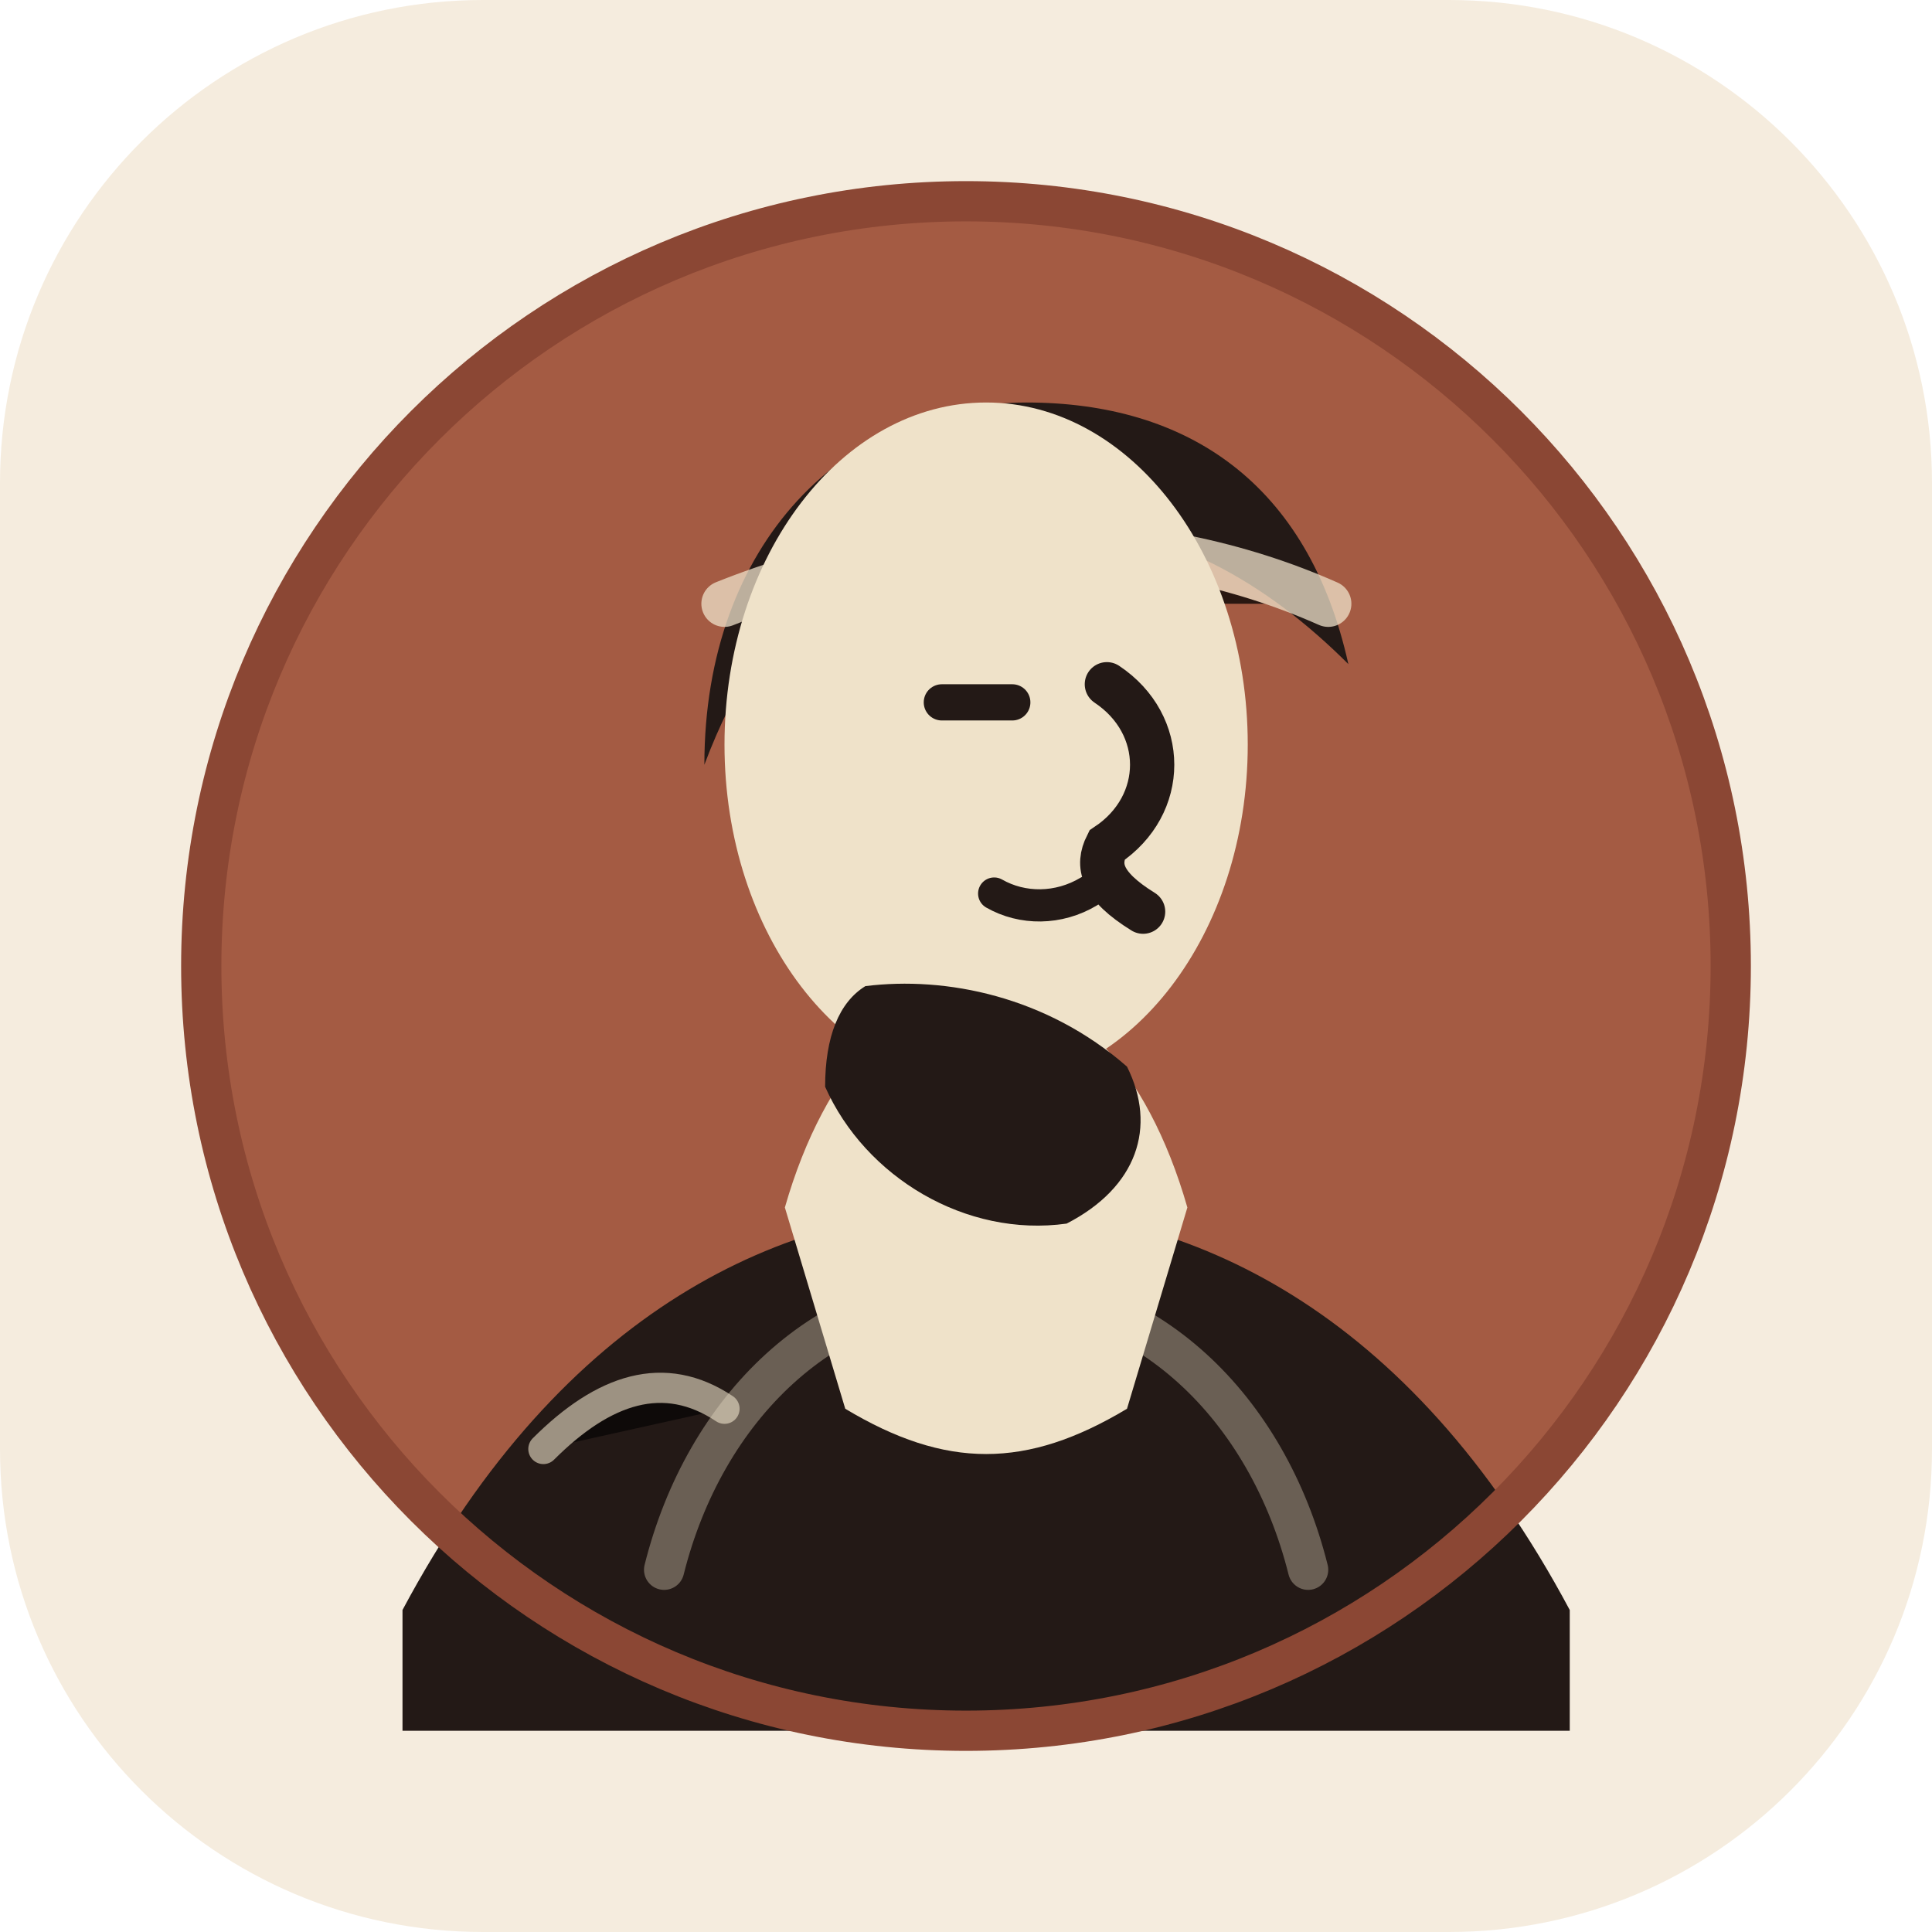
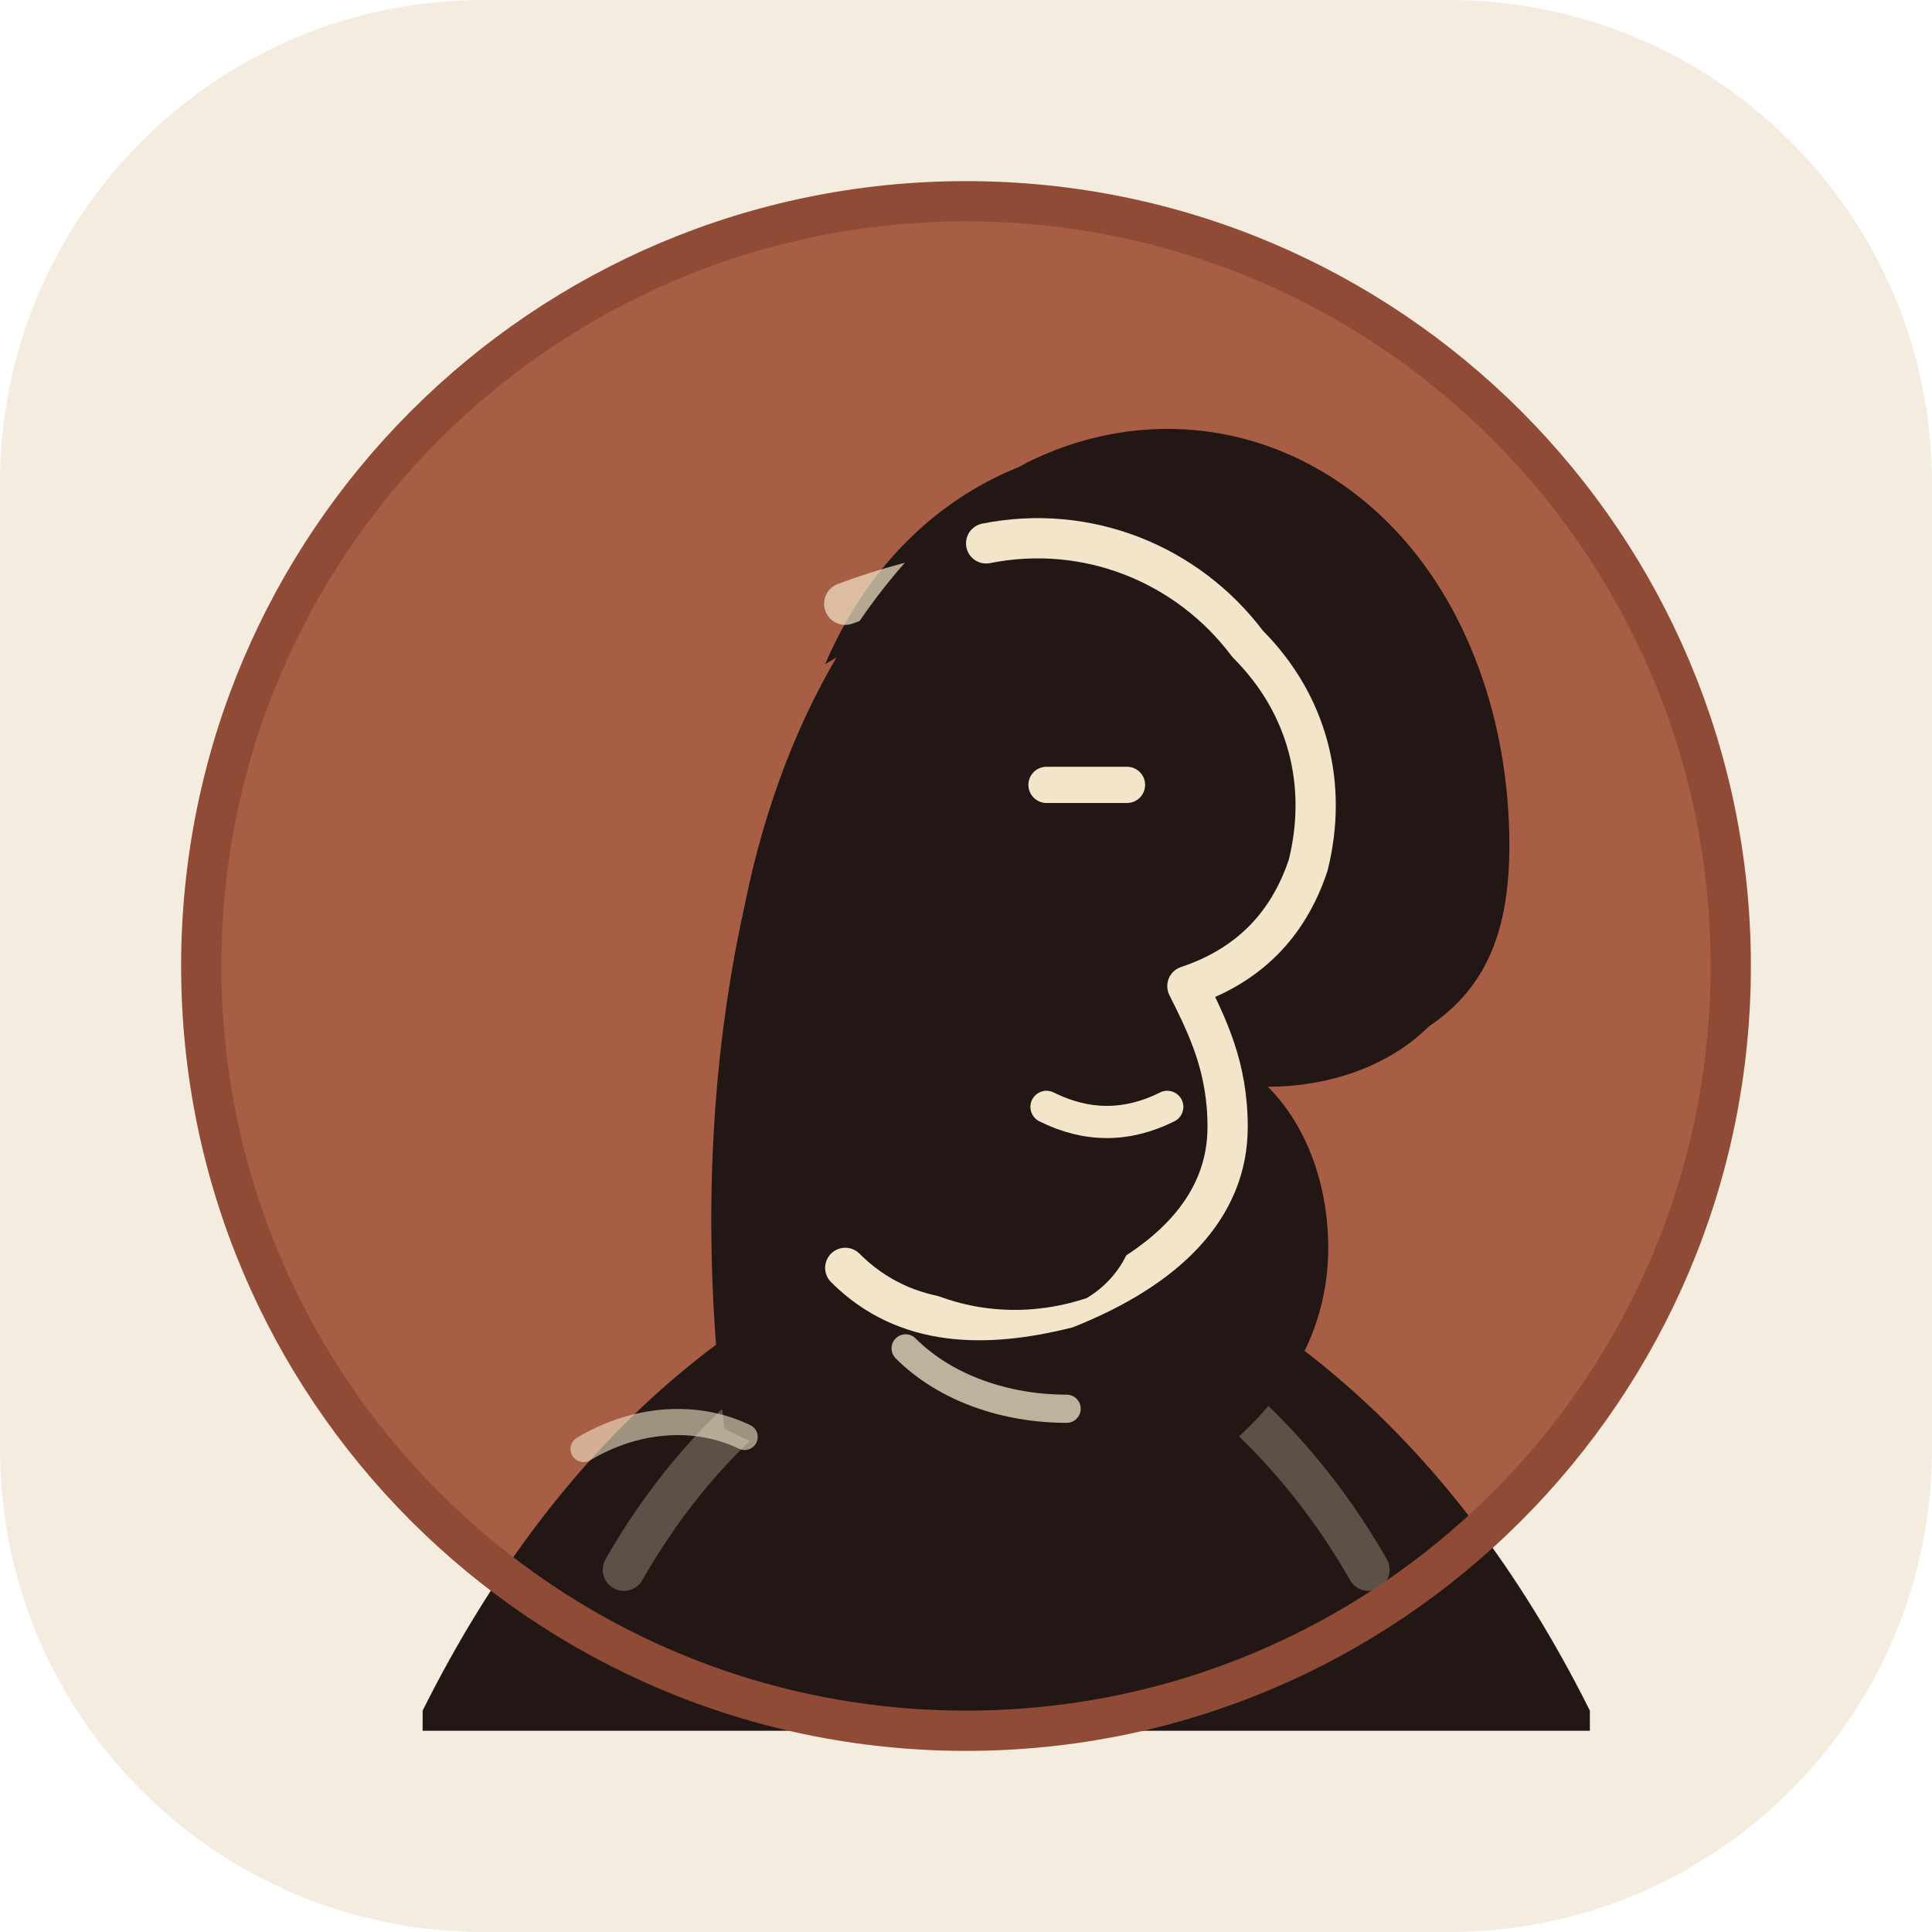
- <svg xmlns="http://www.w3.org/2000/svg" viewBox="0 0 96 96" role="img" aria-labelledby="title desc">
-   <rect width="96" height="96" rx="24" fill="#f5ecde" />
-   <circle cx="48" cy="48" r="38" fill="#a45b43" />
-   <path d="M 20 80 C 28 65 39 60 49 60 C 59 60 70 65 78 80 L 78 86 L 20 86 Z" fill="#231916" />
-   <path d="M 33 78 C 35 70 41 64 49 64 C 57 64 63 70 65 78" stroke="#efe2c9" stroke-width="2" stroke-linecap="round" opacity="0.35" fill="none" />
-   <path d="M 35 38 C 35 27 42 20 51 20 C 59 20 65 24 67 33 C 63 29 58 26 52 26 C 43 26 38 30 35 38 Z" fill="#231916" />
-   <path d="M 36 30 C 46 26 57 26 66 30" stroke="#efe2c9" stroke-width="2.3" stroke-linecap="round" opacity="0.75" />
-   <path d="M 39 60 C 41 53 45 49 49 49 C 53 49 57 53 59 60 L 56 70 C 51 73 47 73 42 70 Z" fill="#efe2c9" />
-   <ellipse cx="49" cy="37" rx="13" ry="17" fill="#efe2c9" />
-   <path d="M 55 34 C 58 36 58 40 55 42 C 54.5 43 54.7 44 56.8 45.3" stroke="#231916" stroke-width="2.2" stroke-linecap="round" fill="none" />
-   <path d="M 46.8 34.9 L 50.3 34.9" stroke="#231916" stroke-width="1.8" stroke-linecap="round" />
-   <path d="M 49.4 44.4 C 50.8 45.2 52.6 45.2 54.1 44.3" stroke="#231916" stroke-width="1.6" stroke-linecap="round" fill="none" />
-   <path d="M 43 49 C 47 48.5 52 49.5 56 53 C 57.5 56 56.5 59 53 60.8 C 48 61.5 43 58.5 41 54 C 41 51.5 41.7 49.8 43 49 Z" fill="#231916" />
-   <path d="M 27 72 C 30 69 33 68 36 70" stroke="#efe2c9" stroke-width="1.5" stroke-linecap="round" opacity="0.6" />
-   <circle cx="48" cy="48" r="38" stroke="#8b4734" stroke-width="2" fill="none" />
+ <svg xmlns="http://www.w3.org/2000/svg" viewBox="0 0 96 96" role="img" aria-labelledby="title desc" data-avatar-style="greek-profile-v2" data-character="eryximachus">
+   <rect width="96" height="96" rx="24" fill="#f4ecdf" />
+   <circle cx="48" cy="48" r="38" fill="#a85e45" />
+   <path d="M 21 85 C 28 71 38 63 50 60 C 62 63 72 71 79 85 L 79 86 L 21 86 Z" fill="#221714" />
+   <path d="M 31 78 C 35 71 41 66 50 63 C 58 66 64 71 68 78" stroke="#f2e5c9" stroke-width="2.1" stroke-linecap="round" opacity="0.28" fill="none" />
+   <path d="M 41 33 C 44 26 50 22 57 22 C 64 22 70 27 72 34 C 68 30 64 29 59 29 C 52 29 46 30 41 33 Z" fill="#221714" />
+   <path d="M 42 30 C 50 27 60 27 69 30" stroke="#f2e5c9" stroke-width="2.1" stroke-linecap="round" opacity="0.7" />
+   <path d="M 36 71 C 35 63 35 54 37 45 C 39 35 44 27 51 23 C 57 20 64 21 69 26 C 73 30 75 36 75 42 C 75 46 74 49 71 51 C 69 53 66 54 63 54 C 65 56 66 59 66 62 C 66 67 63 71 58 74 C 52 76 44 75 36 71 Z" fill="#221714" />
+   <path d="M 49 27 C 54 26 59 28 62 32 C 65 35 66 39 65 43 C 64 46 62 48 59 49 C 60 51 61 53 61 56 C 61 60 58 63 53 65 C 49 66 45 66 42 63" stroke="#f2e5c9" stroke-width="2" stroke-linecap="round" stroke-linejoin="round" fill="none" />
+   <path d="M 52 39 L 56 39" stroke="#f2e5c9" stroke-width="1.8" stroke-linecap="round" fill="none" />
+   <path d="M 52 55 C 54 56 56 56 58 55" stroke="#f2e5c9" stroke-width="1.6" stroke-linecap="round" fill="none" />
+   <path d="M 45 67 C 47 69 50 70 53 70" stroke="#f2e5c9" stroke-width="1.4" stroke-linecap="round" opacity="0.75" fill="none" />
+   <path d="M 47 55 C 50 55 53 56 56 58 C 57 60 56.5 63 54 64.5 C 49.5 66 45 64.5 42.5 61.5 C 41.5 59 42 57 44 56 Z" fill="#221714" />
+   <path d="M 29 72 C 31.5 70.5 34.5 70.2 37 71.4" stroke="#f2e5c9" stroke-width="1.3" opacity="0.6" stroke-linecap="round" fill="none" />
+   <circle cx="48" cy="48" r="38" fill="none" stroke="#8f4b36" stroke-width="2" />
</svg>
